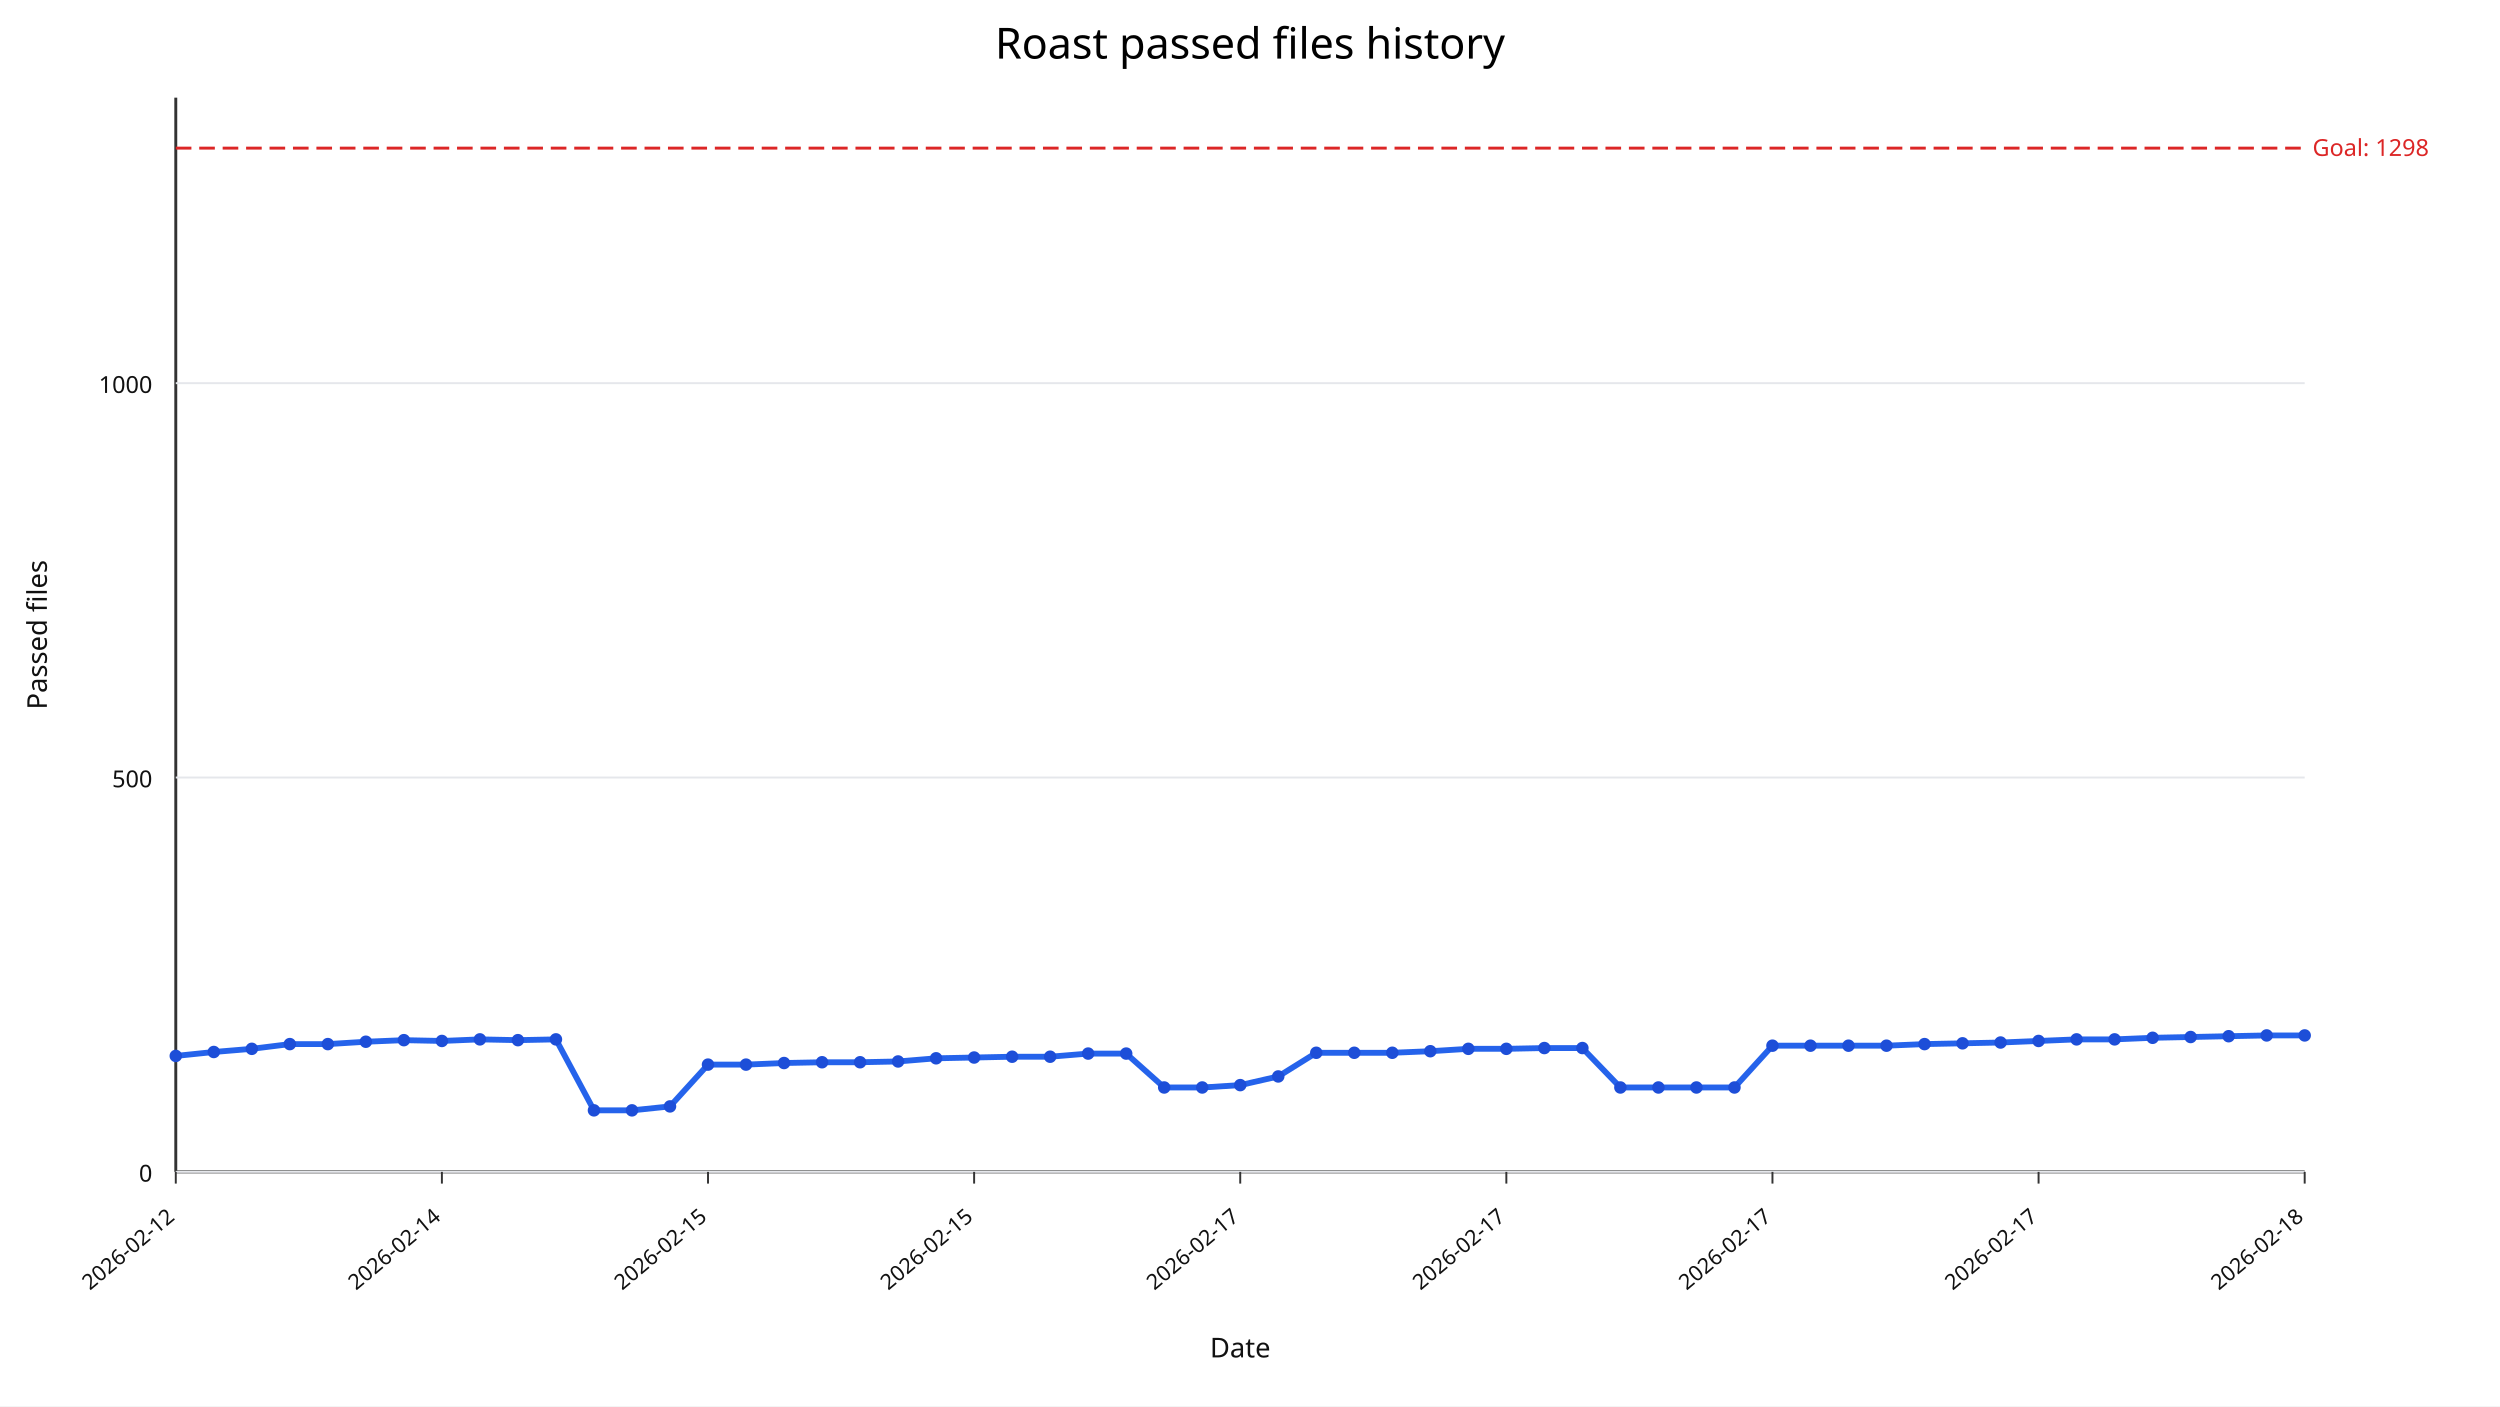
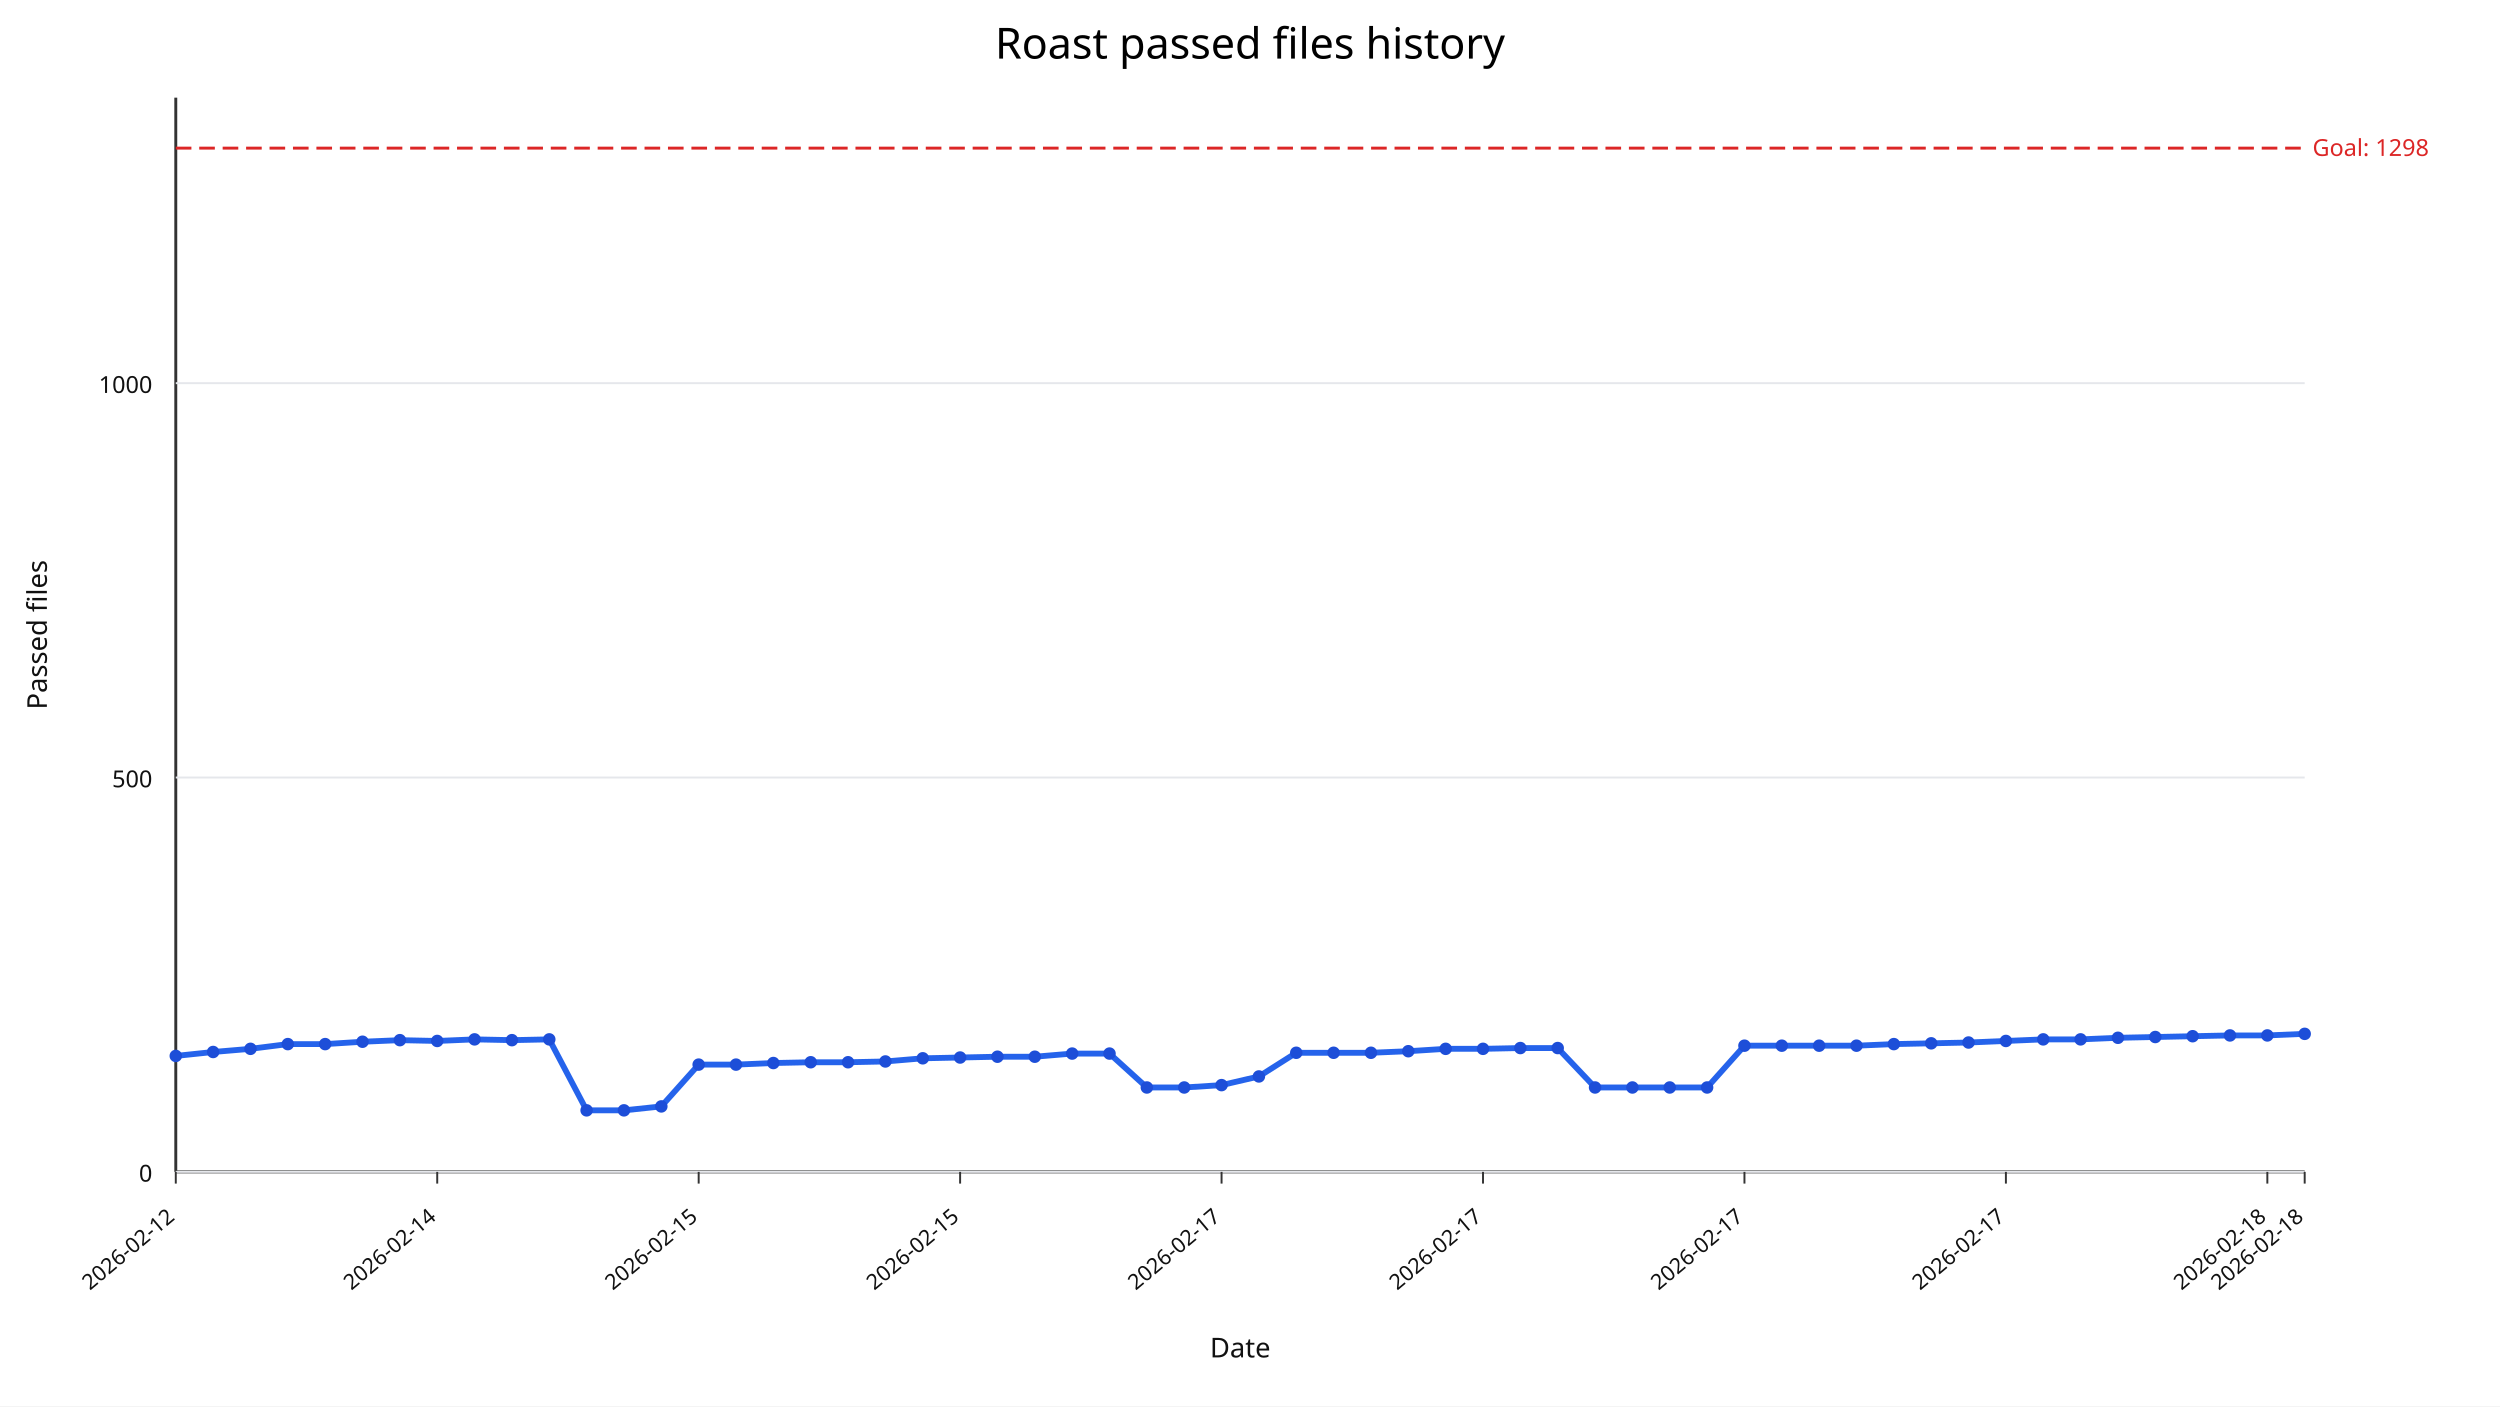
<svg xmlns="http://www.w3.org/2000/svg" width="1280" height="720" viewBox="0 0 1280 720">
  <rect width="100%" height="100%" fill="#ffffff" />
  <text x="640" y="30" text-anchor="middle" font-size="22" font-family="sans-serif">Roast passed files history</text>
  <line x1="90" y1="600" x2="1180" y2="600" stroke="#333" stroke-width="1.5" />
  <line x1="90" y1="50" x2="90" y2="600" stroke="#333" stroke-width="1.5" />
  <line x1="90" y1="600.00" x2="1180" y2="600.00" stroke="#e5e7eb" stroke-width="1" />
  <text x="78" y="605.00" text-anchor="end" font-size="12" fill="#111" font-family="sans-serif">0</text>
  <line x1="90" y1="398.09" x2="1180" y2="398.09" stroke="#e5e7eb" stroke-width="1" />
  <text x="78" y="403.09" text-anchor="end" font-size="12" fill="#111" font-family="sans-serif">500</text>
  <line x1="90" y1="196.18" x2="1180" y2="196.18" stroke="#e5e7eb" stroke-width="1" />
  <text x="78" y="201.18" text-anchor="end" font-size="12" fill="#111" font-family="sans-serif">1000</text>
  <line x1="90.00" y1="600" x2="90.00" y2="606" stroke="#333" stroke-width="1" />
  <text x="90.00" y="624" text-anchor="end" font-size="11" fill="#111" transform="rotate(-40 90.00,624)" font-family="sans-serif">2026-02-12</text>
-   <line x1="226.25" y1="600" x2="226.25" y2="606" stroke="#333" stroke-width="1" />
-   <text x="226.25" y="624" text-anchor="end" font-size="11" fill="#111" transform="rotate(-40 226.25,624)" font-family="sans-serif">2026-02-14</text>
-   <line x1="362.50" y1="600" x2="362.50" y2="606" stroke="#333" stroke-width="1" />
-   <text x="362.50" y="624" text-anchor="end" font-size="11" fill="#111" transform="rotate(-40 362.50,624)" font-family="sans-serif">2026-02-15</text>
-   <line x1="498.75" y1="600" x2="498.75" y2="606" stroke="#333" stroke-width="1" />
-   <text x="498.75" y="624" text-anchor="end" font-size="11" fill="#111" transform="rotate(-40 498.75,624)" font-family="sans-serif">2026-02-15</text>
-   <line x1="635.00" y1="600" x2="635.00" y2="606" stroke="#333" stroke-width="1" />
-   <text x="635.00" y="624" text-anchor="end" font-size="11" fill="#111" transform="rotate(-40 635.00,624)" font-family="sans-serif">2026-02-17</text>
-   <line x1="771.25" y1="600" x2="771.25" y2="606" stroke="#333" stroke-width="1" />
-   <text x="771.25" y="624" text-anchor="end" font-size="11" fill="#111" transform="rotate(-40 771.25,624)" font-family="sans-serif">2026-02-17</text>
-   <line x1="907.50" y1="600" x2="907.50" y2="606" stroke="#333" stroke-width="1" />
-   <text x="907.50" y="624" text-anchor="end" font-size="11" fill="#111" transform="rotate(-40 907.50,624)" font-family="sans-serif">2026-02-17</text>
-   <line x1="1043.75" y1="600" x2="1043.75" y2="606" stroke="#333" stroke-width="1" />
-   <text x="1043.75" y="624" text-anchor="end" font-size="11" fill="#111" transform="rotate(-40 1043.75,624)" font-family="sans-serif">2026-02-17</text>
+   <line x1="223.86" y1="600" x2="223.86" y2="606" stroke="#333" stroke-width="1" />
+   <text x="223.86" y="624" text-anchor="end" font-size="11" fill="#111" transform="rotate(-40 223.86,624)" font-family="sans-serif">2026-02-14</text>
+   <line x1="357.72" y1="600" x2="357.72" y2="606" stroke="#333" stroke-width="1" />
+   <text x="357.72" y="624" text-anchor="end" font-size="11" fill="#111" transform="rotate(-40 357.72,624)" font-family="sans-serif">2026-02-15</text>
+   <line x1="491.58" y1="600" x2="491.58" y2="606" stroke="#333" stroke-width="1" />
+   <text x="491.58" y="624" text-anchor="end" font-size="11" fill="#111" transform="rotate(-40 491.58,624)" font-family="sans-serif">2026-02-15</text>
+   <line x1="625.44" y1="600" x2="625.44" y2="606" stroke="#333" stroke-width="1" />
+   <text x="625.44" y="624" text-anchor="end" font-size="11" fill="#111" transform="rotate(-40 625.44,624)" font-family="sans-serif">2026-02-17</text>
+   <line x1="759.30" y1="600" x2="759.30" y2="606" stroke="#333" stroke-width="1" />
+   <text x="759.30" y="624" text-anchor="end" font-size="11" fill="#111" transform="rotate(-40 759.30,624)" font-family="sans-serif">2026-02-17</text>
+   <line x1="893.16" y1="600" x2="893.16" y2="606" stroke="#333" stroke-width="1" />
+   <text x="893.16" y="624" text-anchor="end" font-size="11" fill="#111" transform="rotate(-40 893.16,624)" font-family="sans-serif">2026-02-17</text>
+   <line x1="1027.02" y1="600" x2="1027.02" y2="606" stroke="#333" stroke-width="1" />
+   <text x="1027.02" y="624" text-anchor="end" font-size="11" fill="#111" transform="rotate(-40 1027.02,624)" font-family="sans-serif">2026-02-17</text>
+   <line x1="1160.88" y1="600" x2="1160.88" y2="606" stroke="#333" stroke-width="1" />
+   <text x="1160.88" y="624" text-anchor="end" font-size="11" fill="#111" transform="rotate(-40 1160.88,624)" font-family="sans-serif">2026-02-18</text>
  <line x1="1180.00" y1="600" x2="1180.00" y2="606" stroke="#333" stroke-width="1" />
  <text x="1180.00" y="624" text-anchor="end" font-size="11" fill="#111" transform="rotate(-40 1180.00,624)" font-family="sans-serif">2026-02-18</text>
  <line x1="90" y1="75.84" x2="1180" y2="75.84" stroke="#dc2626" stroke-width="1.5" stroke-dasharray="8,4" />
  <text x="1184" y="79.84" font-size="12" fill="#dc2626" font-family="sans-serif">Goal: 1298</text>
-   <polyline fill="none" stroke="#2563eb" stroke-width="3" points="90.00,540.64 109.46,538.62 128.93,537.00 148.39,534.58 167.86,534.58 187.32,533.37 206.79,532.56 226.25,532.97 245.71,532.16 265.18,532.56 284.64,532.16 304.11,568.50 323.57,568.50 343.04,566.48 362.50,545.08 381.96,545.08 401.43,544.27 420.89,543.87 440.36,543.87 459.82,543.47 479.29,541.85 498.75,541.45 518.21,541.04 537.68,541.04 557.14,539.43 576.61,539.43 596.07,556.79 615.54,556.79 635.00,555.58 654.46,551.14 673.93,539.02 693.39,539.02 712.86,539.02 732.32,538.22 751.79,537.00 771.25,537.00 790.71,536.60 810.18,536.60 829.64,556.79 849.11,556.79 868.57,556.79 888.04,556.79 907.50,535.39 926.96,535.39 946.43,535.39 965.89,535.39 985.36,534.58 1004.82,534.18 1024.29,533.77 1043.75,532.97 1063.21,532.16 1082.68,532.16 1102.14,531.35 1121.61,530.95 1141.07,530.54 1160.54,530.14 1180.00,530.14" />
+   <polyline fill="none" stroke="#2563eb" stroke-width="3" points="90.00,540.64 109.12,538.62 128.25,537.00 147.37,534.58 166.49,534.58 185.61,533.37 204.74,532.56 223.86,532.97 242.98,532.16 262.11,532.56 281.23,532.16 300.35,568.50 319.47,568.50 338.60,566.48 357.72,545.08 376.84,545.08 395.96,544.27 415.09,543.87 434.21,543.87 453.33,543.47 472.46,541.85 491.58,541.45 510.70,541.04 529.82,541.04 548.95,539.43 568.07,539.43 587.19,556.79 606.32,556.79 625.44,555.58 644.56,551.14 663.68,539.02 682.81,539.02 701.93,539.02 721.05,538.22 740.18,537.00 759.30,537.00 778.42,536.60 797.54,536.60 816.67,556.79 835.79,556.79 854.91,556.79 874.04,556.79 893.16,535.39 912.28,535.39 931.40,535.39 950.53,535.39 969.65,534.58 988.77,534.18 1007.89,533.77 1027.02,532.97 1046.14,532.16 1065.26,532.16 1084.39,531.35 1103.51,530.95 1122.63,530.54 1141.75,530.14 1160.88,530.14 1180.00,529.33" />
  <circle cx="90.00" cy="540.64" r="3.2" fill="#1d4ed8" />
-   <circle cx="109.46" cy="538.62" r="3.2" fill="#1d4ed8" />
-   <circle cx="128.93" cy="537.00" r="3.2" fill="#1d4ed8" />
-   <circle cx="148.39" cy="534.58" r="3.2" fill="#1d4ed8" />
-   <circle cx="167.86" cy="534.58" r="3.2" fill="#1d4ed8" />
-   <circle cx="187.32" cy="533.37" r="3.2" fill="#1d4ed8" />
-   <circle cx="206.79" cy="532.56" r="3.2" fill="#1d4ed8" />
-   <circle cx="226.25" cy="532.97" r="3.2" fill="#1d4ed8" />
-   <circle cx="245.71" cy="532.16" r="3.2" fill="#1d4ed8" />
-   <circle cx="265.18" cy="532.56" r="3.2" fill="#1d4ed8" />
-   <circle cx="284.64" cy="532.16" r="3.2" fill="#1d4ed8" />
-   <circle cx="304.11" cy="568.50" r="3.2" fill="#1d4ed8" />
-   <circle cx="323.57" cy="568.50" r="3.2" fill="#1d4ed8" />
-   <circle cx="343.04" cy="566.48" r="3.2" fill="#1d4ed8" />
-   <circle cx="362.50" cy="545.08" r="3.2" fill="#1d4ed8" />
-   <circle cx="381.96" cy="545.08" r="3.2" fill="#1d4ed8" />
-   <circle cx="401.43" cy="544.27" r="3.2" fill="#1d4ed8" />
-   <circle cx="420.89" cy="543.87" r="3.2" fill="#1d4ed8" />
-   <circle cx="440.36" cy="543.87" r="3.2" fill="#1d4ed8" />
-   <circle cx="459.82" cy="543.47" r="3.2" fill="#1d4ed8" />
-   <circle cx="479.29" cy="541.85" r="3.2" fill="#1d4ed8" />
-   <circle cx="498.75" cy="541.45" r="3.2" fill="#1d4ed8" />
-   <circle cx="518.21" cy="541.04" r="3.2" fill="#1d4ed8" />
-   <circle cx="537.68" cy="541.04" r="3.2" fill="#1d4ed8" />
-   <circle cx="557.14" cy="539.43" r="3.2" fill="#1d4ed8" />
-   <circle cx="576.61" cy="539.43" r="3.2" fill="#1d4ed8" />
-   <circle cx="596.07" cy="556.79" r="3.2" fill="#1d4ed8" />
-   <circle cx="615.54" cy="556.79" r="3.2" fill="#1d4ed8" />
-   <circle cx="635.00" cy="555.58" r="3.2" fill="#1d4ed8" />
-   <circle cx="654.46" cy="551.14" r="3.2" fill="#1d4ed8" />
-   <circle cx="673.93" cy="539.02" r="3.2" fill="#1d4ed8" />
-   <circle cx="693.39" cy="539.02" r="3.2" fill="#1d4ed8" />
-   <circle cx="712.86" cy="539.02" r="3.2" fill="#1d4ed8" />
-   <circle cx="732.32" cy="538.22" r="3.2" fill="#1d4ed8" />
-   <circle cx="751.79" cy="537.00" r="3.2" fill="#1d4ed8" />
-   <circle cx="771.25" cy="537.00" r="3.2" fill="#1d4ed8" />
-   <circle cx="790.71" cy="536.60" r="3.2" fill="#1d4ed8" />
-   <circle cx="810.18" cy="536.60" r="3.2" fill="#1d4ed8" />
-   <circle cx="829.64" cy="556.79" r="3.2" fill="#1d4ed8" />
-   <circle cx="849.11" cy="556.79" r="3.2" fill="#1d4ed8" />
-   <circle cx="868.57" cy="556.79" r="3.2" fill="#1d4ed8" />
-   <circle cx="888.04" cy="556.79" r="3.2" fill="#1d4ed8" />
-   <circle cx="907.50" cy="535.39" r="3.2" fill="#1d4ed8" />
-   <circle cx="926.96" cy="535.39" r="3.2" fill="#1d4ed8" />
-   <circle cx="946.43" cy="535.39" r="3.2" fill="#1d4ed8" />
-   <circle cx="965.89" cy="535.39" r="3.2" fill="#1d4ed8" />
-   <circle cx="985.36" cy="534.58" r="3.2" fill="#1d4ed8" />
-   <circle cx="1004.82" cy="534.18" r="3.2" fill="#1d4ed8" />
-   <circle cx="1024.29" cy="533.77" r="3.2" fill="#1d4ed8" />
-   <circle cx="1043.75" cy="532.97" r="3.2" fill="#1d4ed8" />
-   <circle cx="1063.21" cy="532.16" r="3.2" fill="#1d4ed8" />
-   <circle cx="1082.68" cy="532.16" r="3.2" fill="#1d4ed8" />
-   <circle cx="1102.14" cy="531.35" r="3.2" fill="#1d4ed8" />
-   <circle cx="1121.61" cy="530.95" r="3.2" fill="#1d4ed8" />
-   <circle cx="1141.07" cy="530.54" r="3.2" fill="#1d4ed8" />
-   <circle cx="1160.54" cy="530.14" r="3.2" fill="#1d4ed8" />
-   <circle cx="1180.00" cy="530.14" r="3.2" fill="#1d4ed8" />
+   <circle cx="109.12" cy="538.62" r="3.2" fill="#1d4ed8" />
+   <circle cx="128.25" cy="537.00" r="3.2" fill="#1d4ed8" />
+   <circle cx="147.37" cy="534.58" r="3.2" fill="#1d4ed8" />
+   <circle cx="166.49" cy="534.58" r="3.2" fill="#1d4ed8" />
+   <circle cx="185.61" cy="533.37" r="3.2" fill="#1d4ed8" />
+   <circle cx="204.74" cy="532.56" r="3.2" fill="#1d4ed8" />
+   <circle cx="223.86" cy="532.97" r="3.2" fill="#1d4ed8" />
+   <circle cx="242.98" cy="532.16" r="3.2" fill="#1d4ed8" />
+   <circle cx="262.11" cy="532.56" r="3.2" fill="#1d4ed8" />
+   <circle cx="281.23" cy="532.16" r="3.2" fill="#1d4ed8" />
+   <circle cx="300.35" cy="568.50" r="3.2" fill="#1d4ed8" />
+   <circle cx="319.47" cy="568.50" r="3.2" fill="#1d4ed8" />
+   <circle cx="338.60" cy="566.48" r="3.2" fill="#1d4ed8" />
+   <circle cx="357.72" cy="545.08" r="3.2" fill="#1d4ed8" />
+   <circle cx="376.84" cy="545.08" r="3.2" fill="#1d4ed8" />
+   <circle cx="395.96" cy="544.27" r="3.2" fill="#1d4ed8" />
+   <circle cx="415.09" cy="543.87" r="3.2" fill="#1d4ed8" />
+   <circle cx="434.21" cy="543.87" r="3.2" fill="#1d4ed8" />
+   <circle cx="453.33" cy="543.47" r="3.2" fill="#1d4ed8" />
+   <circle cx="472.46" cy="541.85" r="3.2" fill="#1d4ed8" />
+   <circle cx="491.58" cy="541.45" r="3.2" fill="#1d4ed8" />
+   <circle cx="510.70" cy="541.04" r="3.2" fill="#1d4ed8" />
+   <circle cx="529.82" cy="541.04" r="3.2" fill="#1d4ed8" />
+   <circle cx="548.95" cy="539.43" r="3.2" fill="#1d4ed8" />
+   <circle cx="568.07" cy="539.43" r="3.2" fill="#1d4ed8" />
+   <circle cx="587.19" cy="556.79" r="3.2" fill="#1d4ed8" />
+   <circle cx="606.32" cy="556.79" r="3.2" fill="#1d4ed8" />
+   <circle cx="625.44" cy="555.58" r="3.2" fill="#1d4ed8" />
+   <circle cx="644.56" cy="551.14" r="3.2" fill="#1d4ed8" />
+   <circle cx="663.68" cy="539.02" r="3.2" fill="#1d4ed8" />
+   <circle cx="682.81" cy="539.02" r="3.2" fill="#1d4ed8" />
+   <circle cx="701.93" cy="539.02" r="3.2" fill="#1d4ed8" />
+   <circle cx="721.05" cy="538.22" r="3.2" fill="#1d4ed8" />
+   <circle cx="740.18" cy="537.00" r="3.2" fill="#1d4ed8" />
+   <circle cx="759.30" cy="537.00" r="3.2" fill="#1d4ed8" />
+   <circle cx="778.42" cy="536.60" r="3.2" fill="#1d4ed8" />
+   <circle cx="797.54" cy="536.60" r="3.2" fill="#1d4ed8" />
+   <circle cx="816.67" cy="556.79" r="3.2" fill="#1d4ed8" />
+   <circle cx="835.79" cy="556.79" r="3.2" fill="#1d4ed8" />
+   <circle cx="854.91" cy="556.79" r="3.2" fill="#1d4ed8" />
+   <circle cx="874.04" cy="556.79" r="3.2" fill="#1d4ed8" />
+   <circle cx="893.16" cy="535.39" r="3.2" fill="#1d4ed8" />
+   <circle cx="912.28" cy="535.39" r="3.2" fill="#1d4ed8" />
+   <circle cx="931.40" cy="535.39" r="3.2" fill="#1d4ed8" />
+   <circle cx="950.53" cy="535.39" r="3.2" fill="#1d4ed8" />
+   <circle cx="969.65" cy="534.58" r="3.2" fill="#1d4ed8" />
+   <circle cx="988.77" cy="534.18" r="3.2" fill="#1d4ed8" />
+   <circle cx="1007.89" cy="533.77" r="3.2" fill="#1d4ed8" />
+   <circle cx="1027.02" cy="532.97" r="3.2" fill="#1d4ed8" />
+   <circle cx="1046.14" cy="532.16" r="3.2" fill="#1d4ed8" />
+   <circle cx="1065.26" cy="532.16" r="3.2" fill="#1d4ed8" />
+   <circle cx="1084.39" cy="531.35" r="3.2" fill="#1d4ed8" />
+   <circle cx="1103.51" cy="530.95" r="3.2" fill="#1d4ed8" />
+   <circle cx="1122.63" cy="530.54" r="3.2" fill="#1d4ed8" />
+   <circle cx="1141.75" cy="530.14" r="3.2" fill="#1d4ed8" />
+   <circle cx="1160.88" cy="530.14" r="3.2" fill="#1d4ed8" />
+   <circle cx="1180.00" cy="529.33" r="3.2" fill="#1d4ed8" />
  <text x="635" y="695" text-anchor="middle" font-size="14" fill="#111" font-family="sans-serif">Date</text>
  <text x="24" y="325" text-anchor="middle" font-size="14" fill="#111" transform="rotate(-90 24,325)" font-family="sans-serif">Passed files</text>
</svg>
